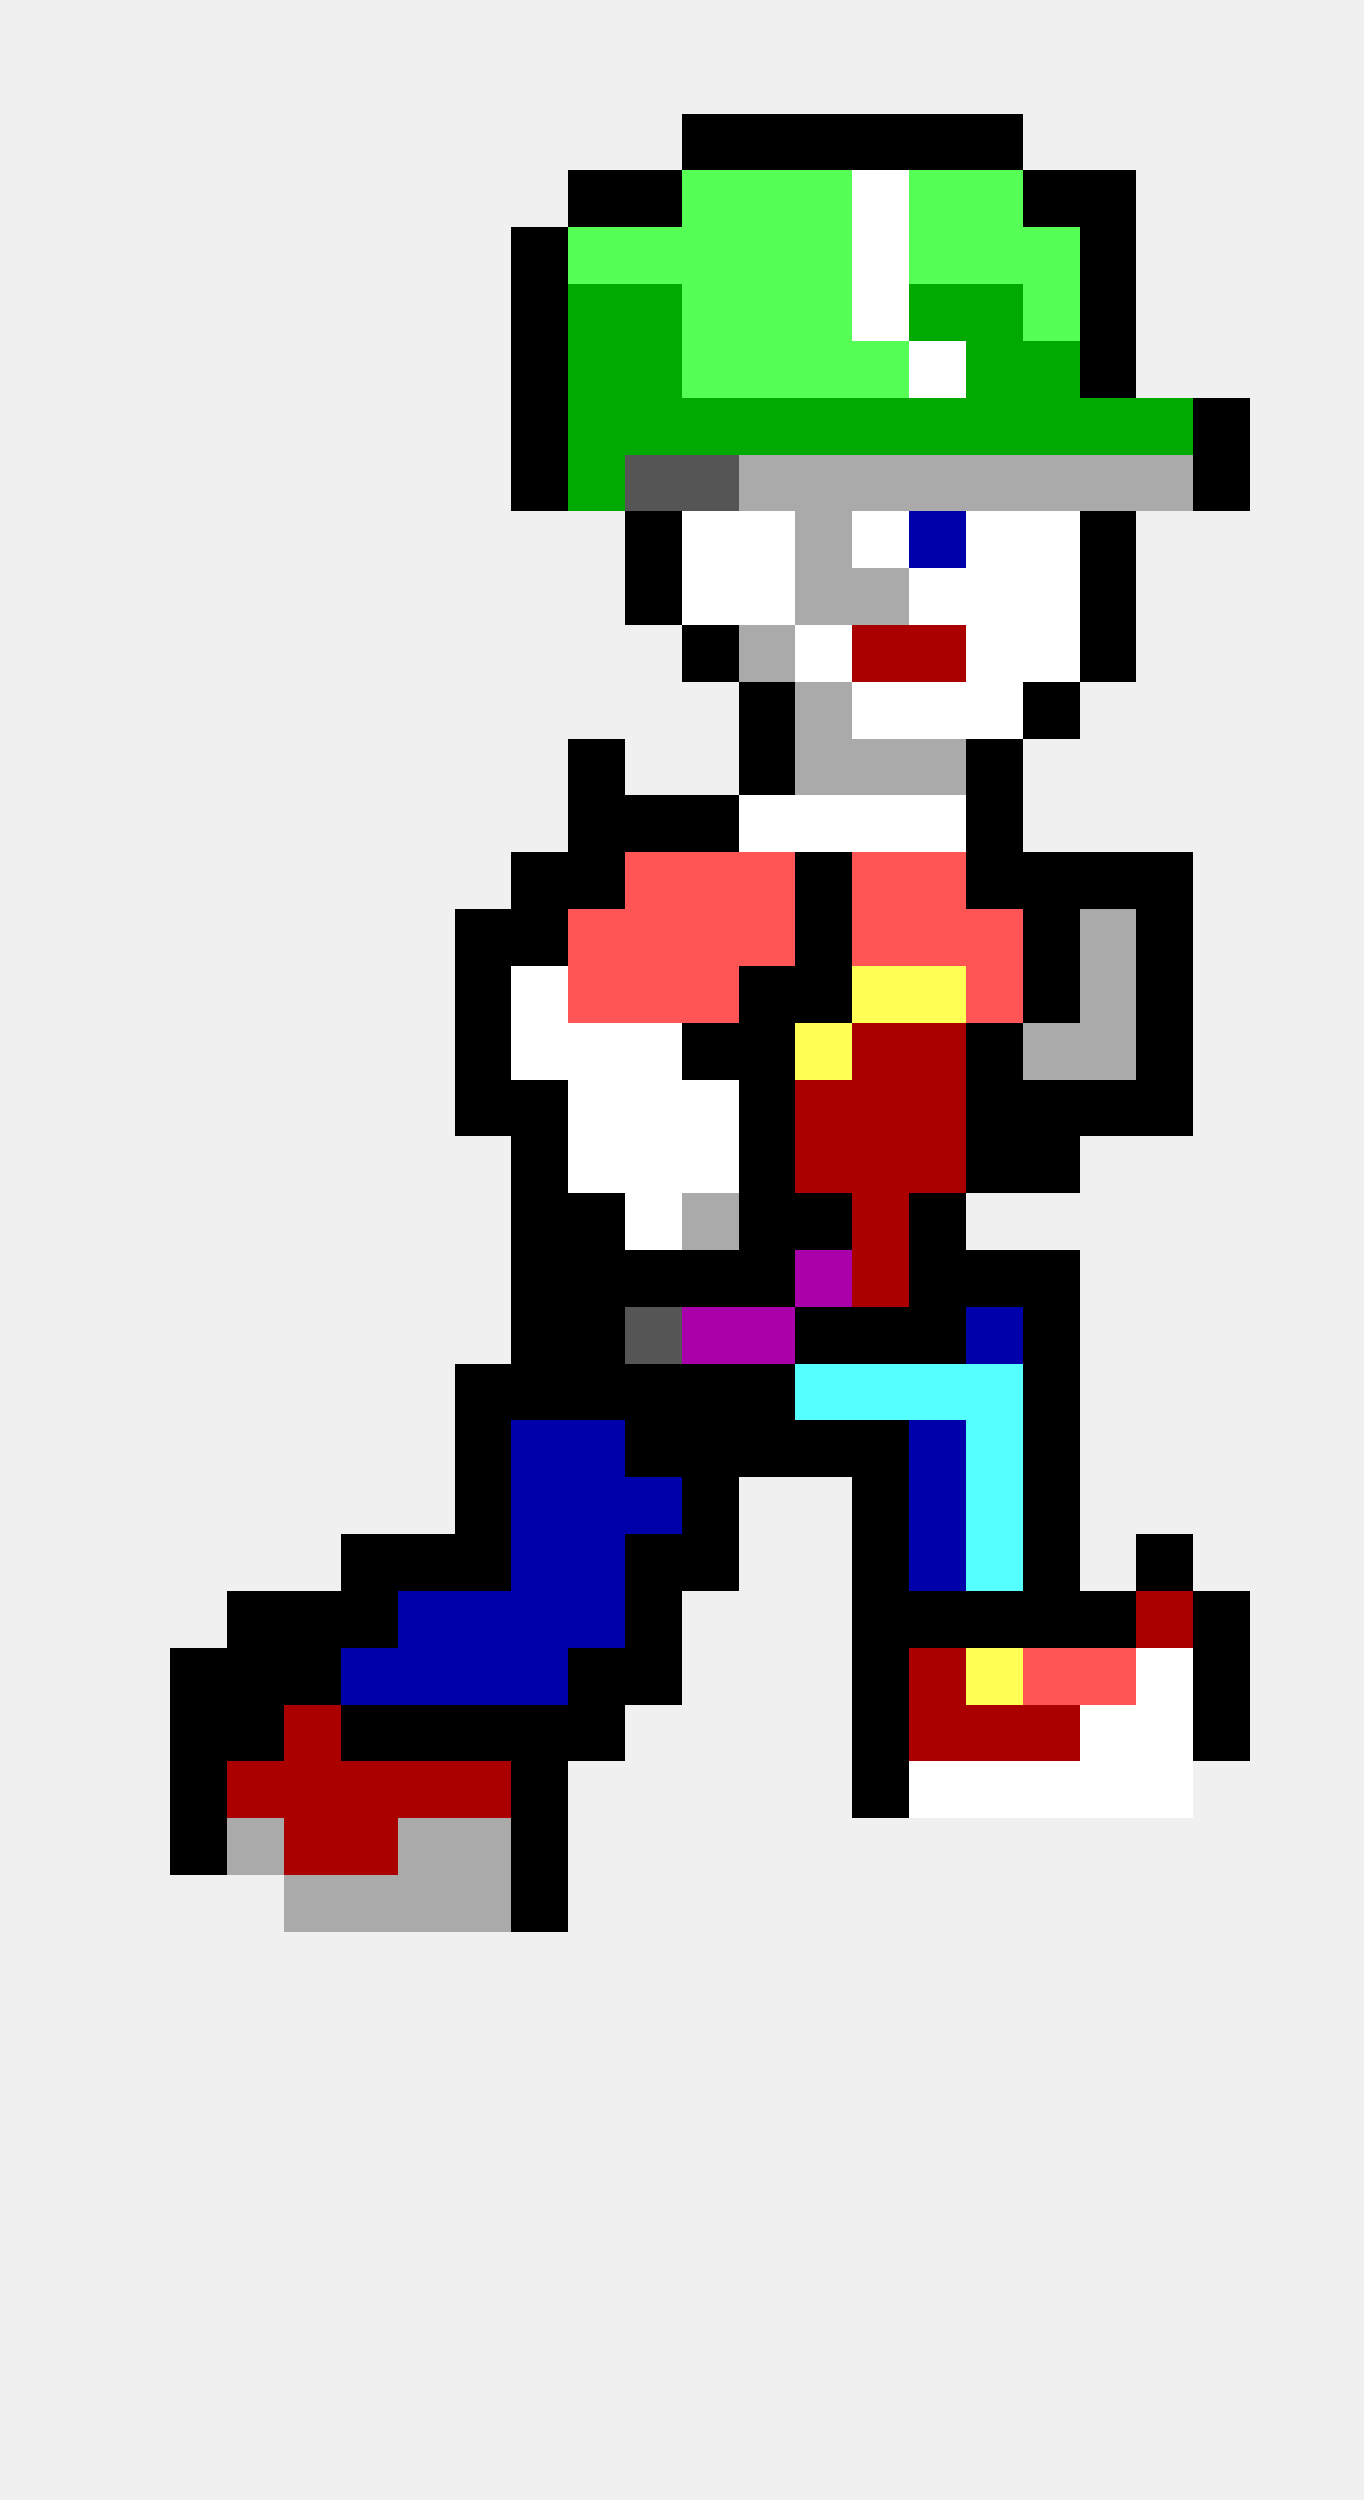
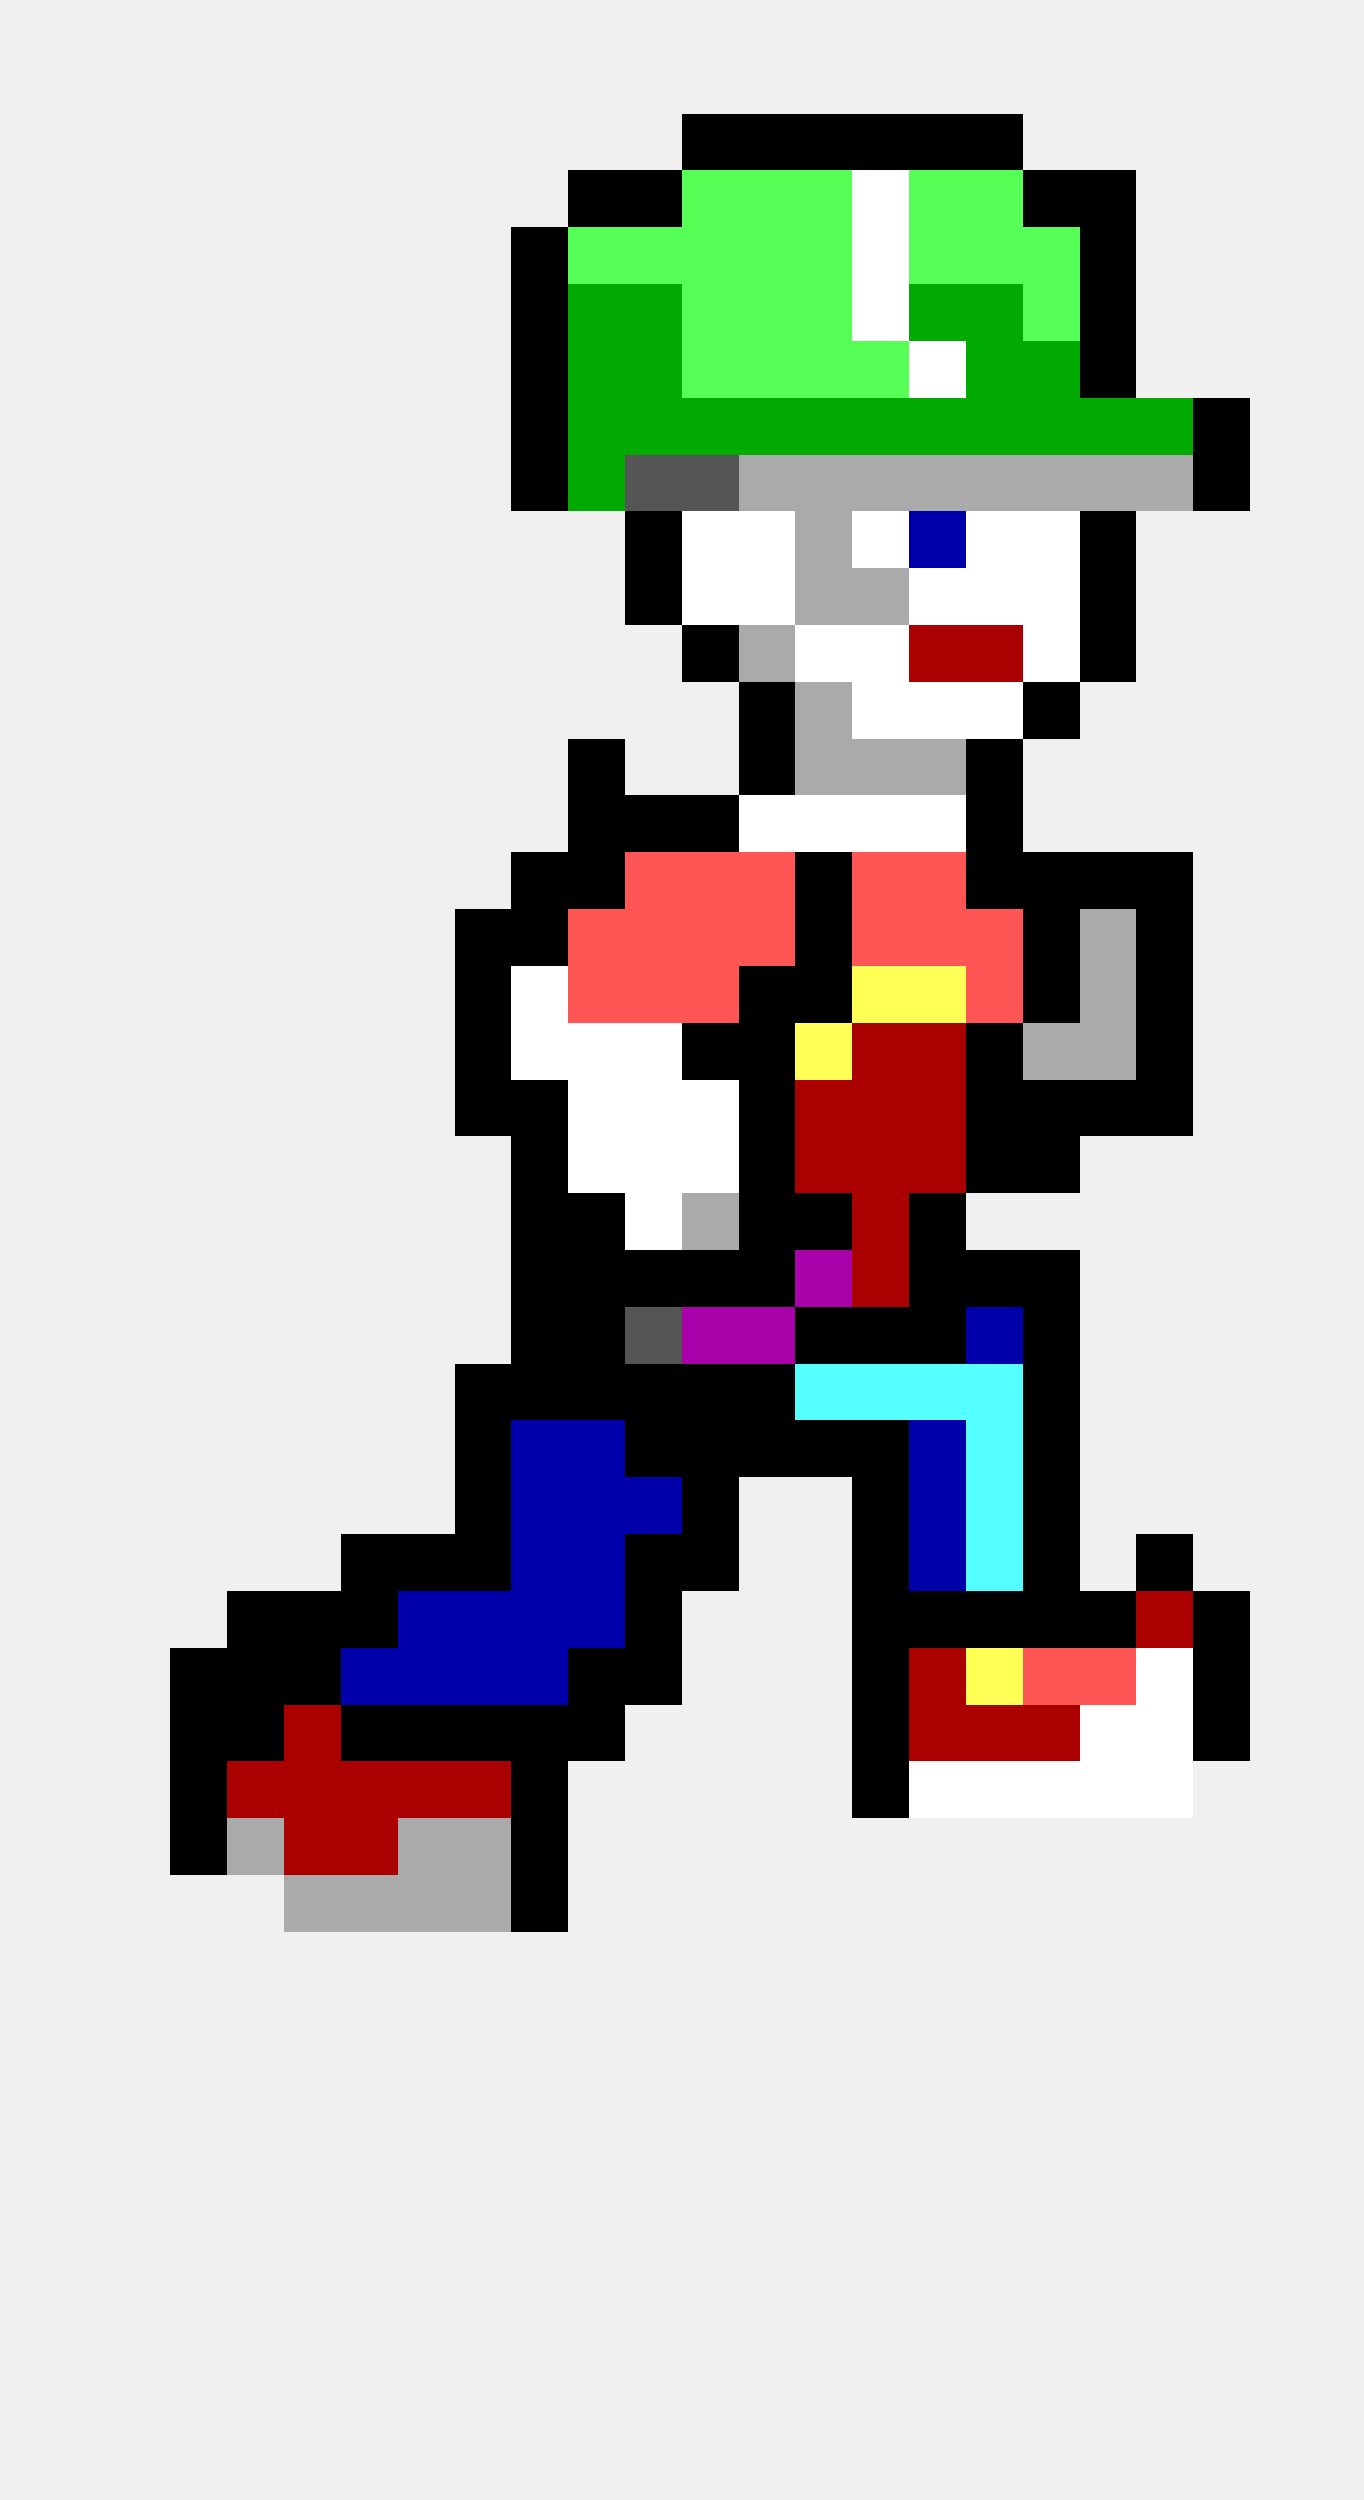
<svg xmlns="http://www.w3.org/2000/svg" width="24" height="44" viewBox="0 0 24 44" shape-rendering="crispEdges">
  <rect x="12" y="2" width="1" height="1" fill="#000000" />
  <rect x="13" y="2" width="1" height="1" fill="#000000" />
  <rect x="14" y="2" width="1" height="1" fill="#000000" />
  <rect x="15" y="2" width="1" height="1" fill="#000000" />
  <rect x="16" y="2" width="1" height="1" fill="#000000" />
  <rect x="17" y="2" width="1" height="1" fill="#000000" />
  <rect x="10" y="3" width="1" height="1" fill="#000000" />
  <rect x="11" y="3" width="1" height="1" fill="#000000" />
  <rect x="12" y="3" width="1" height="1" fill="#55ff55" />
  <rect x="13" y="3" width="1" height="1" fill="#55ff55" />
  <rect x="14" y="3" width="1" height="1" fill="#55ff55" />
  <rect x="15" y="3" width="1" height="1" fill="#ffffff" />
  <rect x="16" y="3" width="1" height="1" fill="#55ff55" />
  <rect x="17" y="3" width="1" height="1" fill="#55ff55" />
  <rect x="18" y="3" width="1" height="1" fill="#000000" />
  <rect x="19" y="3" width="1" height="1" fill="#000000" />
  <rect x="9" y="4" width="1" height="1" fill="#000000" />
  <rect x="10" y="4" width="1" height="1" fill="#55ff55" />
  <rect x="11" y="4" width="1" height="1" fill="#55ff55" />
  <rect x="12" y="4" width="1" height="1" fill="#55ff55" />
  <rect x="13" y="4" width="1" height="1" fill="#55ff55" />
  <rect x="14" y="4" width="1" height="1" fill="#55ff55" />
  <rect x="15" y="4" width="1" height="1" fill="#ffffff" />
  <rect x="16" y="4" width="1" height="1" fill="#55ff55" />
  <rect x="17" y="4" width="1" height="1" fill="#55ff55" />
  <rect x="18" y="4" width="1" height="1" fill="#55ff55" />
  <rect x="19" y="4" width="1" height="1" fill="#000000" />
  <rect x="9" y="5" width="1" height="1" fill="#000000" />
  <rect x="10" y="5" width="1" height="1" fill="#00aa00" />
  <rect x="11" y="5" width="1" height="1" fill="#00aa00" />
  <rect x="12" y="5" width="1" height="1" fill="#55ff55" />
  <rect x="13" y="5" width="1" height="1" fill="#55ff55" />
  <rect x="14" y="5" width="1" height="1" fill="#55ff55" />
  <rect x="15" y="5" width="1" height="1" fill="#ffffff" />
  <rect x="16" y="5" width="1" height="1" fill="#00aa00" />
  <rect x="17" y="5" width="1" height="1" fill="#00aa00" />
  <rect x="18" y="5" width="1" height="1" fill="#55ff55" />
  <rect x="19" y="5" width="1" height="1" fill="#000000" />
  <rect x="9" y="6" width="1" height="1" fill="#000000" />
  <rect x="10" y="6" width="1" height="1" fill="#00aa00" />
  <rect x="11" y="6" width="1" height="1" fill="#00aa00" />
  <rect x="12" y="6" width="1" height="1" fill="#55ff55" />
  <rect x="13" y="6" width="1" height="1" fill="#55ff55" />
  <rect x="14" y="6" width="1" height="1" fill="#55ff55" />
  <rect x="15" y="6" width="1" height="1" fill="#55ff55" />
  <rect x="16" y="6" width="1" height="1" fill="#ffffff" />
  <rect x="17" y="6" width="1" height="1" fill="#00aa00" />
  <rect x="18" y="6" width="1" height="1" fill="#00aa00" />
  <rect x="19" y="6" width="1" height="1" fill="#000000" />
  <rect x="9" y="7" width="1" height="1" fill="#000000" />
  <rect x="10" y="7" width="1" height="1" fill="#00aa00" />
  <rect x="11" y="7" width="1" height="1" fill="#00aa00" />
  <rect x="12" y="7" width="1" height="1" fill="#00aa00" />
  <rect x="13" y="7" width="1" height="1" fill="#00aa00" />
  <rect x="14" y="7" width="1" height="1" fill="#00aa00" />
  <rect x="15" y="7" width="1" height="1" fill="#00aa00" />
  <rect x="16" y="7" width="1" height="1" fill="#00aa00" />
  <rect x="17" y="7" width="1" height="1" fill="#00aa00" />
  <rect x="18" y="7" width="1" height="1" fill="#00aa00" />
  <rect x="19" y="7" width="1" height="1" fill="#00aa00" />
  <rect x="20" y="7" width="1" height="1" fill="#00aa00" />
  <rect x="21" y="7" width="1" height="1" fill="#000000" />
  <rect x="9" y="8" width="1" height="1" fill="#000000" />
  <rect x="10" y="8" width="1" height="1" fill="#00aa00" />
  <rect x="11" y="8" width="1" height="1" fill="#555555" />
  <rect x="12" y="8" width="1" height="1" fill="#555555" />
  <rect x="13" y="8" width="1" height="1" fill="#aaaaaa" />
  <rect x="14" y="8" width="1" height="1" fill="#aaaaaa" />
  <rect x="15" y="8" width="1" height="1" fill="#aaaaaa" />
  <rect x="16" y="8" width="1" height="1" fill="#aaaaaa" />
  <rect x="17" y="8" width="1" height="1" fill="#aaaaaa" />
  <rect x="18" y="8" width="1" height="1" fill="#aaaaaa" />
  <rect x="19" y="8" width="1" height="1" fill="#aaaaaa" />
  <rect x="20" y="8" width="1" height="1" fill="#aaaaaa" />
  <rect x="21" y="8" width="1" height="1" fill="#000000" />
  <rect x="11" y="9" width="1" height="1" fill="#000000" />
  <rect x="12" y="9" width="1" height="1" fill="#ffffff" />
  <rect x="13" y="9" width="1" height="1" fill="#ffffff" />
  <rect x="14" y="9" width="1" height="1" fill="#aaaaaa" />
  <rect x="15" y="9" width="1" height="1" fill="#ffffff" />
  <rect x="16" y="9" width="1" height="1" fill="#0000aa" />
  <rect x="17" y="9" width="1" height="1" fill="#ffffff" />
  <rect x="18" y="9" width="1" height="1" fill="#ffffff" />
  <rect x="19" y="9" width="1" height="1" fill="#000000" />
  <rect x="11" y="10" width="1" height="1" fill="#000000" />
  <rect x="12" y="10" width="1" height="1" fill="#ffffff" />
  <rect x="13" y="10" width="1" height="1" fill="#ffffff" />
  <rect x="14" y="10" width="1" height="1" fill="#aaaaaa" />
  <rect x="15" y="10" width="1" height="1" fill="#aaaaaa" />
  <rect x="16" y="10" width="1" height="1" fill="#ffffff" />
  <rect x="17" y="10" width="1" height="1" fill="#ffffff" />
  <rect x="18" y="10" width="1" height="1" fill="#ffffff" />
  <rect x="19" y="10" width="1" height="1" fill="#000000" />
  <rect x="12" y="11" width="1" height="1" fill="#000000" />
  <rect x="13" y="11" width="1" height="1" fill="#aaaaaa" />
  <rect x="14" y="11" width="1" height="1" fill="#ffffff" />
-   <rect x="15" y="11" width="1" height="1" fill="#aa0000" />
+   <rect x="15" y="11" width="1" height="1" fill="#ffffff" />
  <rect x="16" y="11" width="1" height="1" fill="#aa0000" />
-   <rect x="17" y="11" width="1" height="1" fill="#ffffff" />
+   <rect x="17" y="11" width="1" height="1" fill="#aa0000" />
  <rect x="18" y="11" width="1" height="1" fill="#ffffff" />
  <rect x="19" y="11" width="1" height="1" fill="#000000" />
  <rect x="13" y="12" width="1" height="1" fill="#000000" />
  <rect x="14" y="12" width="1" height="1" fill="#aaaaaa" />
  <rect x="15" y="12" width="1" height="1" fill="#ffffff" />
  <rect x="16" y="12" width="1" height="1" fill="#ffffff" />
  <rect x="17" y="12" width="1" height="1" fill="#ffffff" />
  <rect x="18" y="12" width="1" height="1" fill="#000000" />
  <rect x="10" y="13" width="1" height="1" fill="#000000" />
  <rect x="13" y="13" width="1" height="1" fill="#000000" />
  <rect x="14" y="13" width="1" height="1" fill="#aaaaaa" />
  <rect x="15" y="13" width="1" height="1" fill="#aaaaaa" />
  <rect x="16" y="13" width="1" height="1" fill="#aaaaaa" />
  <rect x="17" y="13" width="1" height="1" fill="#000000" />
  <rect x="10" y="14" width="1" height="1" fill="#000000" />
  <rect x="11" y="14" width="1" height="1" fill="#000000" />
  <rect x="12" y="14" width="1" height="1" fill="#000000" />
  <rect x="13" y="14" width="1" height="1" fill="#ffffff" />
  <rect x="14" y="14" width="1" height="1" fill="#ffffff" />
  <rect x="15" y="14" width="1" height="1" fill="#ffffff" />
  <rect x="16" y="14" width="1" height="1" fill="#ffffff" />
  <rect x="17" y="14" width="1" height="1" fill="#000000" />
  <rect x="9" y="15" width="1" height="1" fill="#000000" />
  <rect x="10" y="15" width="1" height="1" fill="#000000" />
  <rect x="11" y="15" width="1" height="1" fill="#ff5555" />
  <rect x="12" y="15" width="1" height="1" fill="#ff5555" />
  <rect x="13" y="15" width="1" height="1" fill="#ff5555" />
  <rect x="14" y="15" width="1" height="1" fill="#000000" />
  <rect x="15" y="15" width="1" height="1" fill="#ff5555" />
  <rect x="16" y="15" width="1" height="1" fill="#ff5555" />
  <rect x="17" y="15" width="1" height="1" fill="#000000" />
  <rect x="18" y="15" width="1" height="1" fill="#000000" />
  <rect x="19" y="15" width="1" height="1" fill="#000000" />
  <rect x="20" y="15" width="1" height="1" fill="#000000" />
  <rect x="8" y="16" width="1" height="1" fill="#000000" />
  <rect x="9" y="16" width="1" height="1" fill="#000000" />
  <rect x="10" y="16" width="1" height="1" fill="#ff5555" />
  <rect x="11" y="16" width="1" height="1" fill="#ff5555" />
  <rect x="12" y="16" width="1" height="1" fill="#ff5555" />
  <rect x="13" y="16" width="1" height="1" fill="#ff5555" />
  <rect x="14" y="16" width="1" height="1" fill="#000000" />
  <rect x="15" y="16" width="1" height="1" fill="#ff5555" />
  <rect x="16" y="16" width="1" height="1" fill="#ff5555" />
  <rect x="17" y="16" width="1" height="1" fill="#ff5555" />
  <rect x="18" y="16" width="1" height="1" fill="#000000" />
  <rect x="19" y="16" width="1" height="1" fill="#aaaaaa" />
  <rect x="20" y="16" width="1" height="1" fill="#000000" />
  <rect x="8" y="17" width="1" height="1" fill="#000000" />
  <rect x="9" y="17" width="1" height="1" fill="#ffffff" />
  <rect x="10" y="17" width="1" height="1" fill="#ff5555" />
  <rect x="11" y="17" width="1" height="1" fill="#ff5555" />
  <rect x="12" y="17" width="1" height="1" fill="#ff5555" />
  <rect x="13" y="17" width="1" height="1" fill="#000000" />
  <rect x="14" y="17" width="1" height="1" fill="#000000" />
  <rect x="15" y="17" width="1" height="1" fill="#ffff55" />
  <rect x="16" y="17" width="1" height="1" fill="#ffff55" />
  <rect x="17" y="17" width="1" height="1" fill="#ff5555" />
  <rect x="18" y="17" width="1" height="1" fill="#000000" />
  <rect x="19" y="17" width="1" height="1" fill="#aaaaaa" />
  <rect x="20" y="17" width="1" height="1" fill="#000000" />
  <rect x="8" y="18" width="1" height="1" fill="#000000" />
  <rect x="9" y="18" width="1" height="1" fill="#ffffff" />
  <rect x="10" y="18" width="1" height="1" fill="#ffffff" />
  <rect x="11" y="18" width="1" height="1" fill="#ffffff" />
  <rect x="12" y="18" width="1" height="1" fill="#000000" />
  <rect x="13" y="18" width="1" height="1" fill="#000000" />
  <rect x="14" y="18" width="1" height="1" fill="#ffff55" />
  <rect x="15" y="18" width="1" height="1" fill="#aa0000" />
  <rect x="16" y="18" width="1" height="1" fill="#aa0000" />
  <rect x="17" y="18" width="1" height="1" fill="#000000" />
  <rect x="18" y="18" width="1" height="1" fill="#aaaaaa" />
  <rect x="19" y="18" width="1" height="1" fill="#aaaaaa" />
  <rect x="20" y="18" width="1" height="1" fill="#000000" />
  <rect x="8" y="19" width="1" height="1" fill="#000000" />
  <rect x="9" y="19" width="1" height="1" fill="#000000" />
  <rect x="10" y="19" width="1" height="1" fill="#ffffff" />
  <rect x="11" y="19" width="1" height="1" fill="#ffffff" />
  <rect x="12" y="19" width="1" height="1" fill="#ffffff" />
  <rect x="13" y="19" width="1" height="1" fill="#000000" />
  <rect x="14" y="19" width="1" height="1" fill="#aa0000" />
  <rect x="15" y="19" width="1" height="1" fill="#aa0000" />
  <rect x="16" y="19" width="1" height="1" fill="#aa0000" />
  <rect x="17" y="19" width="1" height="1" fill="#000000" />
  <rect x="18" y="19" width="1" height="1" fill="#000000" />
  <rect x="19" y="19" width="1" height="1" fill="#000000" />
  <rect x="20" y="19" width="1" height="1" fill="#000000" />
  <rect x="9" y="20" width="1" height="1" fill="#000000" />
  <rect x="10" y="20" width="1" height="1" fill="#ffffff" />
  <rect x="11" y="20" width="1" height="1" fill="#ffffff" />
  <rect x="12" y="20" width="1" height="1" fill="#ffffff" />
  <rect x="13" y="20" width="1" height="1" fill="#000000" />
  <rect x="14" y="20" width="1" height="1" fill="#aa0000" />
  <rect x="15" y="20" width="1" height="1" fill="#aa0000" />
  <rect x="16" y="20" width="1" height="1" fill="#aa0000" />
  <rect x="17" y="20" width="1" height="1" fill="#000000" />
  <rect x="18" y="20" width="1" height="1" fill="#000000" />
  <rect x="9" y="21" width="1" height="1" fill="#000000" />
  <rect x="10" y="21" width="1" height="1" fill="#000000" />
  <rect x="11" y="21" width="1" height="1" fill="#ffffff" />
  <rect x="12" y="21" width="1" height="1" fill="#aaaaaa" />
  <rect x="13" y="21" width="1" height="1" fill="#000000" />
  <rect x="14" y="21" width="1" height="1" fill="#000000" />
  <rect x="15" y="21" width="1" height="1" fill="#aa0000" />
  <rect x="16" y="21" width="1" height="1" fill="#000000" />
  <rect x="9" y="22" width="1" height="1" fill="#000000" />
  <rect x="10" y="22" width="1" height="1" fill="#000000" />
  <rect x="11" y="22" width="1" height="1" fill="#000000" />
  <rect x="12" y="22" width="1" height="1" fill="#000000" />
  <rect x="13" y="22" width="1" height="1" fill="#000000" />
  <rect x="14" y="22" width="1" height="1" fill="#aa00aa" />
  <rect x="15" y="22" width="1" height="1" fill="#aa0000" />
  <rect x="16" y="22" width="1" height="1" fill="#000000" />
  <rect x="17" y="22" width="1" height="1" fill="#000000" />
  <rect x="18" y="22" width="1" height="1" fill="#000000" />
  <rect x="9" y="23" width="1" height="1" fill="#000000" />
  <rect x="10" y="23" width="1" height="1" fill="#000000" />
  <rect x="11" y="23" width="1" height="1" fill="#555555" />
  <rect x="12" y="23" width="1" height="1" fill="#aa00aa" />
  <rect x="13" y="23" width="1" height="1" fill="#aa00aa" />
  <rect x="14" y="23" width="1" height="1" fill="#000000" />
  <rect x="15" y="23" width="1" height="1" fill="#000000" />
  <rect x="16" y="23" width="1" height="1" fill="#000000" />
  <rect x="17" y="23" width="1" height="1" fill="#0000aa" />
  <rect x="18" y="23" width="1" height="1" fill="#000000" />
  <rect x="8" y="24" width="1" height="1" fill="#000000" />
  <rect x="9" y="24" width="1" height="1" fill="#000000" />
  <rect x="10" y="24" width="1" height="1" fill="#000000" />
  <rect x="11" y="24" width="1" height="1" fill="#000000" />
  <rect x="12" y="24" width="1" height="1" fill="#000000" />
  <rect x="13" y="24" width="1" height="1" fill="#000000" />
  <rect x="14" y="24" width="1" height="1" fill="#55ffff" />
  <rect x="15" y="24" width="1" height="1" fill="#55ffff" />
  <rect x="16" y="24" width="1" height="1" fill="#55ffff" />
  <rect x="17" y="24" width="1" height="1" fill="#55ffff" />
  <rect x="18" y="24" width="1" height="1" fill="#000000" />
  <rect x="8" y="25" width="1" height="1" fill="#000000" />
  <rect x="9" y="25" width="1" height="1" fill="#0000aa" />
  <rect x="10" y="25" width="1" height="1" fill="#0000aa" />
  <rect x="11" y="25" width="1" height="1" fill="#000000" />
  <rect x="12" y="25" width="1" height="1" fill="#000000" />
  <rect x="13" y="25" width="1" height="1" fill="#000000" />
  <rect x="14" y="25" width="1" height="1" fill="#000000" />
  <rect x="15" y="25" width="1" height="1" fill="#000000" />
  <rect x="16" y="25" width="1" height="1" fill="#0000aa" />
  <rect x="17" y="25" width="1" height="1" fill="#55ffff" />
  <rect x="18" y="25" width="1" height="1" fill="#000000" />
  <rect x="8" y="26" width="1" height="1" fill="#000000" />
  <rect x="9" y="26" width="1" height="1" fill="#0000aa" />
  <rect x="10" y="26" width="1" height="1" fill="#0000aa" />
  <rect x="11" y="26" width="1" height="1" fill="#0000aa" />
  <rect x="12" y="26" width="1" height="1" fill="#000000" />
  <rect x="15" y="26" width="1" height="1" fill="#000000" />
  <rect x="16" y="26" width="1" height="1" fill="#0000aa" />
  <rect x="17" y="26" width="1" height="1" fill="#55ffff" />
  <rect x="18" y="26" width="1" height="1" fill="#000000" />
  <rect x="6" y="27" width="1" height="1" fill="#000000" />
  <rect x="7" y="27" width="1" height="1" fill="#000000" />
  <rect x="8" y="27" width="1" height="1" fill="#000000" />
  <rect x="9" y="27" width="1" height="1" fill="#0000aa" />
  <rect x="10" y="27" width="1" height="1" fill="#0000aa" />
  <rect x="11" y="27" width="1" height="1" fill="#000000" />
  <rect x="12" y="27" width="1" height="1" fill="#000000" />
  <rect x="15" y="27" width="1" height="1" fill="#000000" />
  <rect x="16" y="27" width="1" height="1" fill="#0000aa" />
  <rect x="17" y="27" width="1" height="1" fill="#55ffff" />
  <rect x="18" y="27" width="1" height="1" fill="#000000" />
  <rect x="20" y="27" width="1" height="1" fill="#000000" />
  <rect x="4" y="28" width="1" height="1" fill="#000000" />
  <rect x="5" y="28" width="1" height="1" fill="#000000" />
  <rect x="6" y="28" width="1" height="1" fill="#000000" />
  <rect x="7" y="28" width="1" height="1" fill="#0000aa" />
  <rect x="8" y="28" width="1" height="1" fill="#0000aa" />
  <rect x="9" y="28" width="1" height="1" fill="#0000aa" />
  <rect x="10" y="28" width="1" height="1" fill="#0000aa" />
  <rect x="11" y="28" width="1" height="1" fill="#000000" />
  <rect x="15" y="28" width="1" height="1" fill="#000000" />
  <rect x="16" y="28" width="1" height="1" fill="#000000" />
  <rect x="17" y="28" width="1" height="1" fill="#000000" />
  <rect x="18" y="28" width="1" height="1" fill="#000000" />
  <rect x="19" y="28" width="1" height="1" fill="#000000" />
  <rect x="20" y="28" width="1" height="1" fill="#aa0000" />
  <rect x="21" y="28" width="1" height="1" fill="#000000" />
  <rect x="3" y="29" width="1" height="1" fill="#000000" />
  <rect x="4" y="29" width="1" height="1" fill="#000000" />
  <rect x="5" y="29" width="1" height="1" fill="#000000" />
  <rect x="6" y="29" width="1" height="1" fill="#0000aa" />
  <rect x="7" y="29" width="1" height="1" fill="#0000aa" />
  <rect x="8" y="29" width="1" height="1" fill="#0000aa" />
  <rect x="9" y="29" width="1" height="1" fill="#0000aa" />
  <rect x="10" y="29" width="1" height="1" fill="#000000" />
  <rect x="11" y="29" width="1" height="1" fill="#000000" />
  <rect x="15" y="29" width="1" height="1" fill="#000000" />
  <rect x="16" y="29" width="1" height="1" fill="#aa0000" />
  <rect x="17" y="29" width="1" height="1" fill="#ffff55" />
  <rect x="18" y="29" width="1" height="1" fill="#ff5555" />
  <rect x="19" y="29" width="1" height="1" fill="#ff5555" />
  <rect x="20" y="29" width="1" height="1" fill="#ffffff" />
  <rect x="21" y="29" width="1" height="1" fill="#000000" />
  <rect x="3" y="30" width="1" height="1" fill="#000000" />
  <rect x="4" y="30" width="1" height="1" fill="#000000" />
  <rect x="5" y="30" width="1" height="1" fill="#aa0000" />
  <rect x="6" y="30" width="1" height="1" fill="#000000" />
  <rect x="7" y="30" width="1" height="1" fill="#000000" />
  <rect x="8" y="30" width="1" height="1" fill="#000000" />
  <rect x="9" y="30" width="1" height="1" fill="#000000" />
  <rect x="10" y="30" width="1" height="1" fill="#000000" />
  <rect x="15" y="30" width="1" height="1" fill="#000000" />
  <rect x="16" y="30" width="1" height="1" fill="#aa0000" />
  <rect x="17" y="30" width="1" height="1" fill="#aa0000" />
  <rect x="18" y="30" width="1" height="1" fill="#aa0000" />
  <rect x="19" y="30" width="1" height="1" fill="#ffffff" />
  <rect x="20" y="30" width="1" height="1" fill="#ffffff" />
  <rect x="21" y="30" width="1" height="1" fill="#000000" />
  <rect x="3" y="31" width="1" height="1" fill="#000000" />
  <rect x="4" y="31" width="1" height="1" fill="#aa0000" />
  <rect x="5" y="31" width="1" height="1" fill="#aa0000" />
  <rect x="6" y="31" width="1" height="1" fill="#aa0000" />
  <rect x="7" y="31" width="1" height="1" fill="#aa0000" />
  <rect x="8" y="31" width="1" height="1" fill="#aa0000" />
  <rect x="9" y="31" width="1" height="1" fill="#000000" />
  <rect x="15" y="31" width="1" height="1" fill="#000000" />
  <rect x="16" y="31" width="1" height="1" fill="#ffffff" />
  <rect x="17" y="31" width="1" height="1" fill="#ffffff" />
  <rect x="18" y="31" width="1" height="1" fill="#ffffff" />
  <rect x="19" y="31" width="1" height="1" fill="#ffffff" />
  <rect x="20" y="31" width="1" height="1" fill="#ffffff" />
  <rect x="3" y="32" width="1" height="1" fill="#000000" />
  <rect x="4" y="32" width="1" height="1" fill="#aaaaaa" />
  <rect x="5" y="32" width="1" height="1" fill="#aa0000" />
  <rect x="6" y="32" width="1" height="1" fill="#aa0000" />
  <rect x="7" y="32" width="1" height="1" fill="#aaaaaa" />
  <rect x="8" y="32" width="1" height="1" fill="#aaaaaa" />
  <rect x="9" y="32" width="1" height="1" fill="#000000" />
  <rect x="5" y="33" width="1" height="1" fill="#aaaaaa" />
  <rect x="6" y="33" width="1" height="1" fill="#aaaaaa" />
  <rect x="7" y="33" width="1" height="1" fill="#aaaaaa" />
  <rect x="8" y="33" width="1" height="1" fill="#aaaaaa" />
  <rect x="9" y="33" width="1" height="1" fill="#000000" />
</svg>
